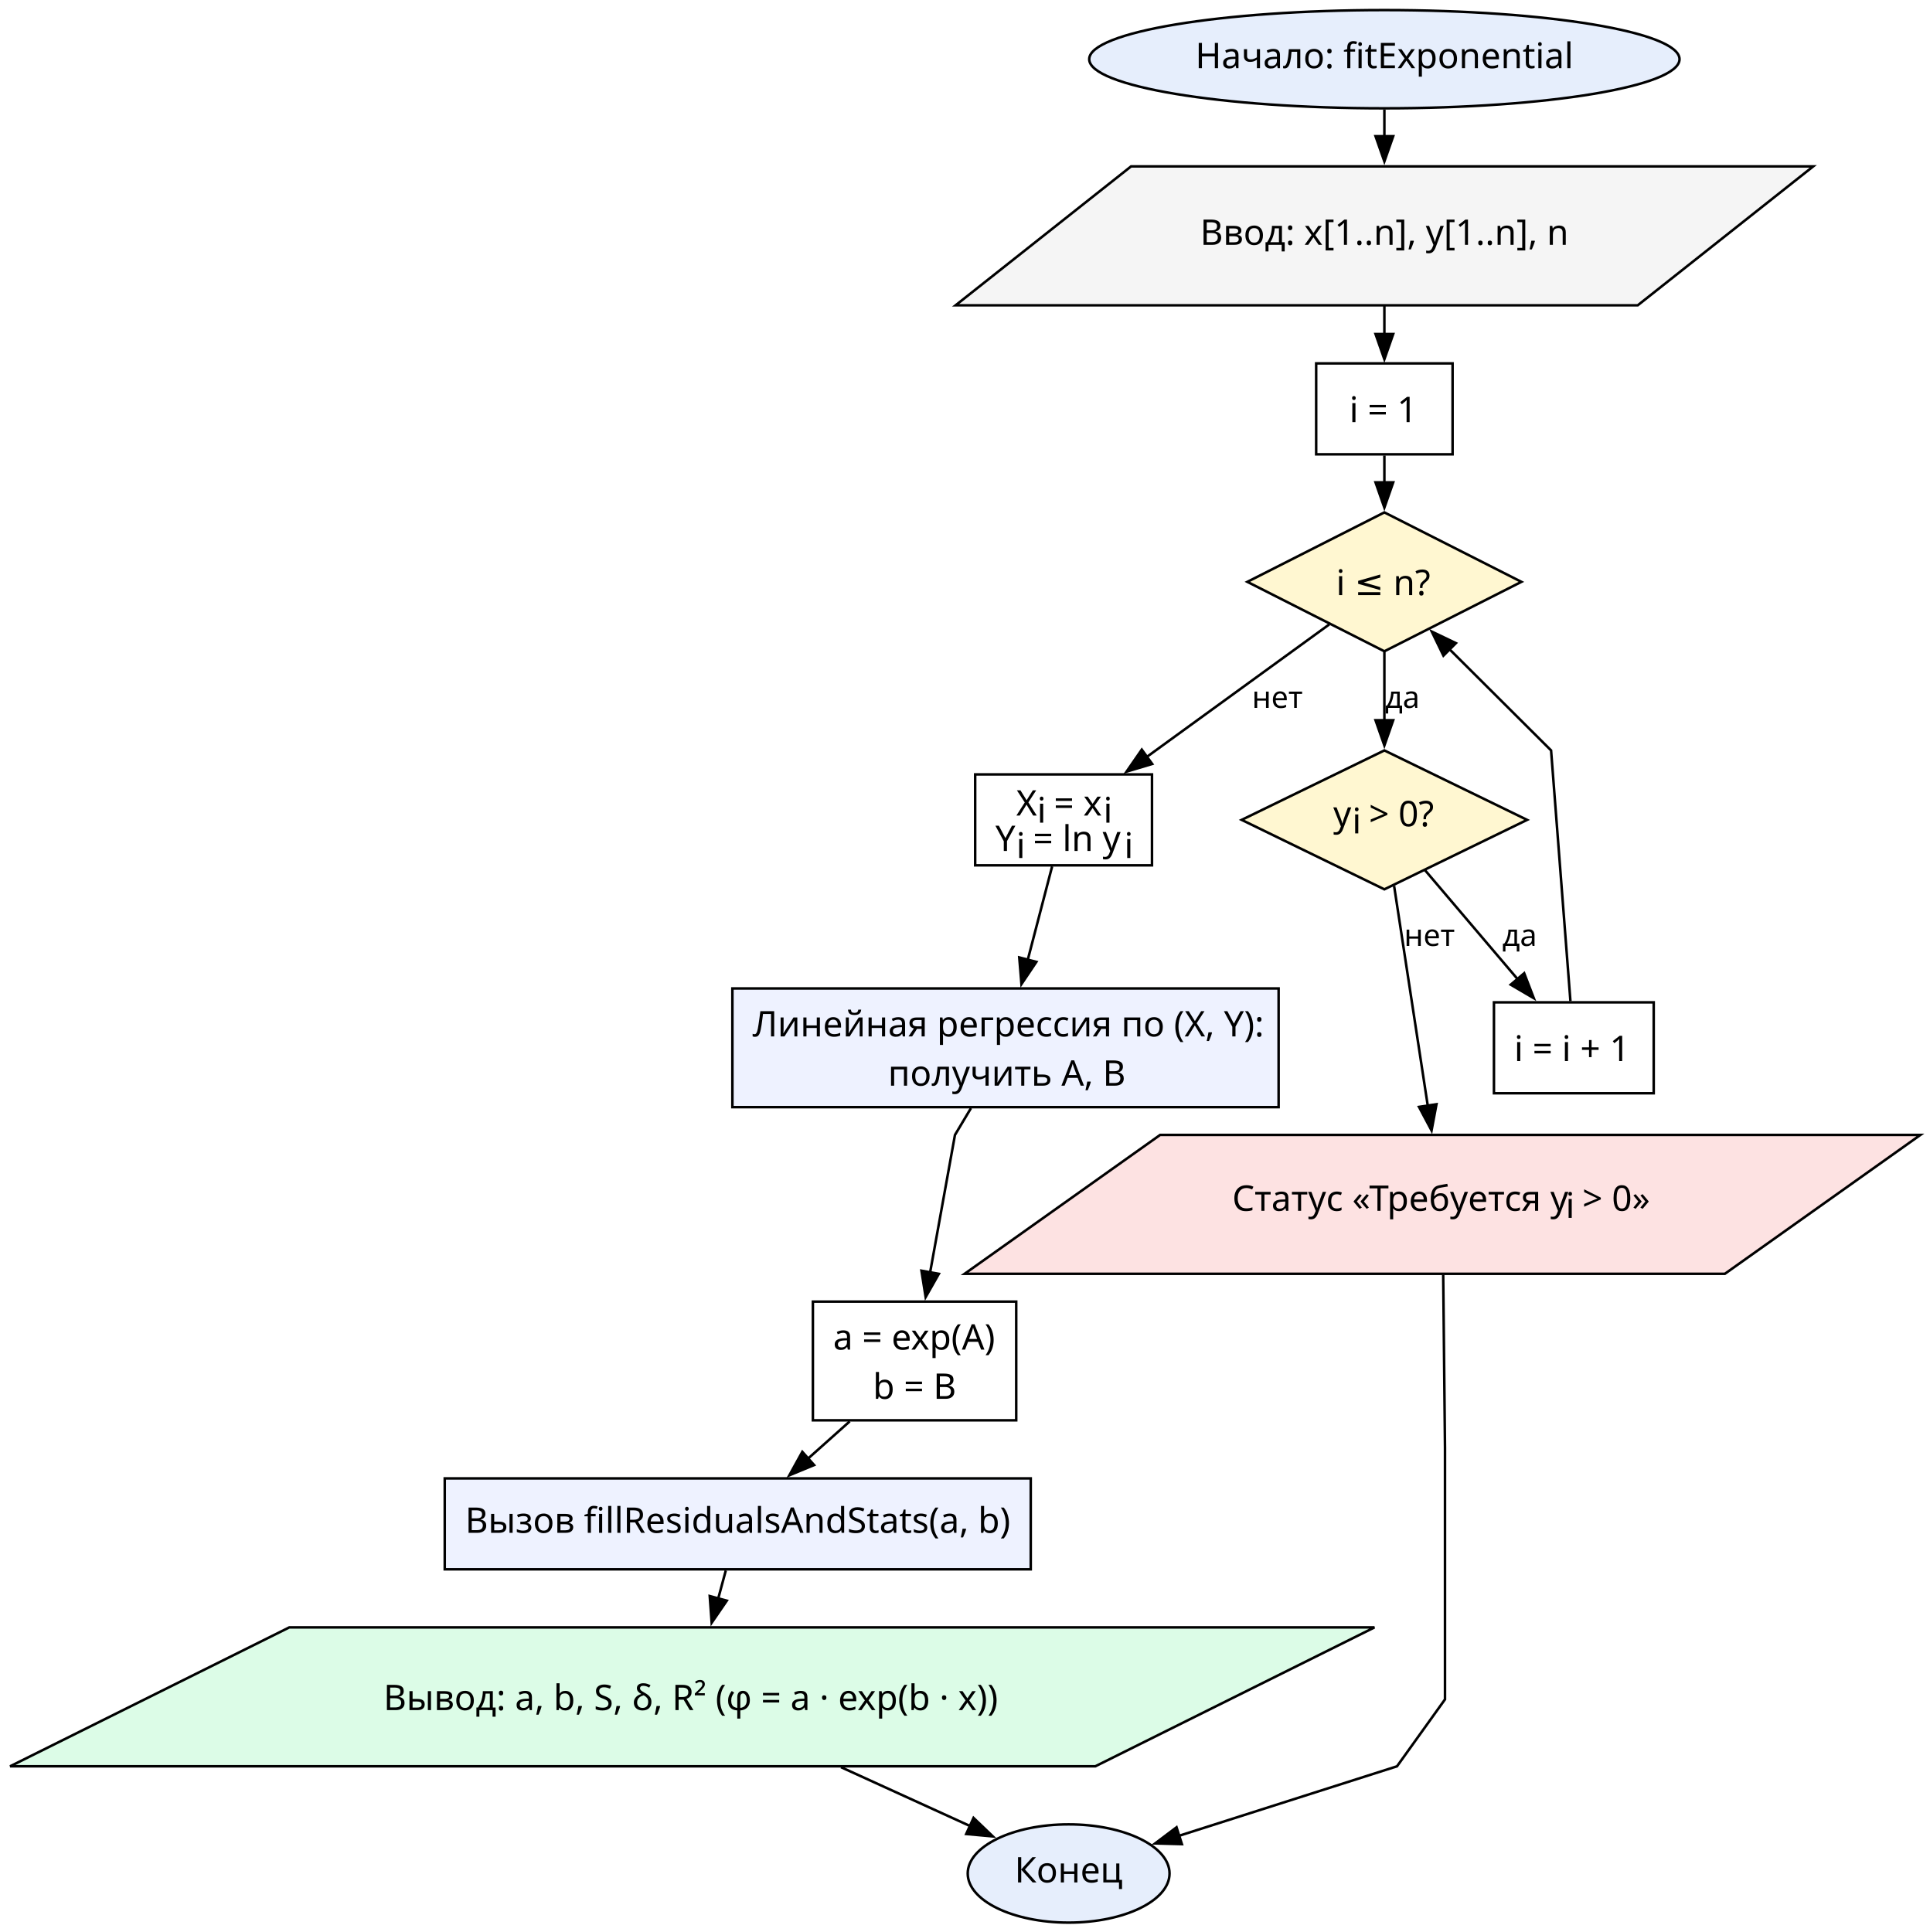
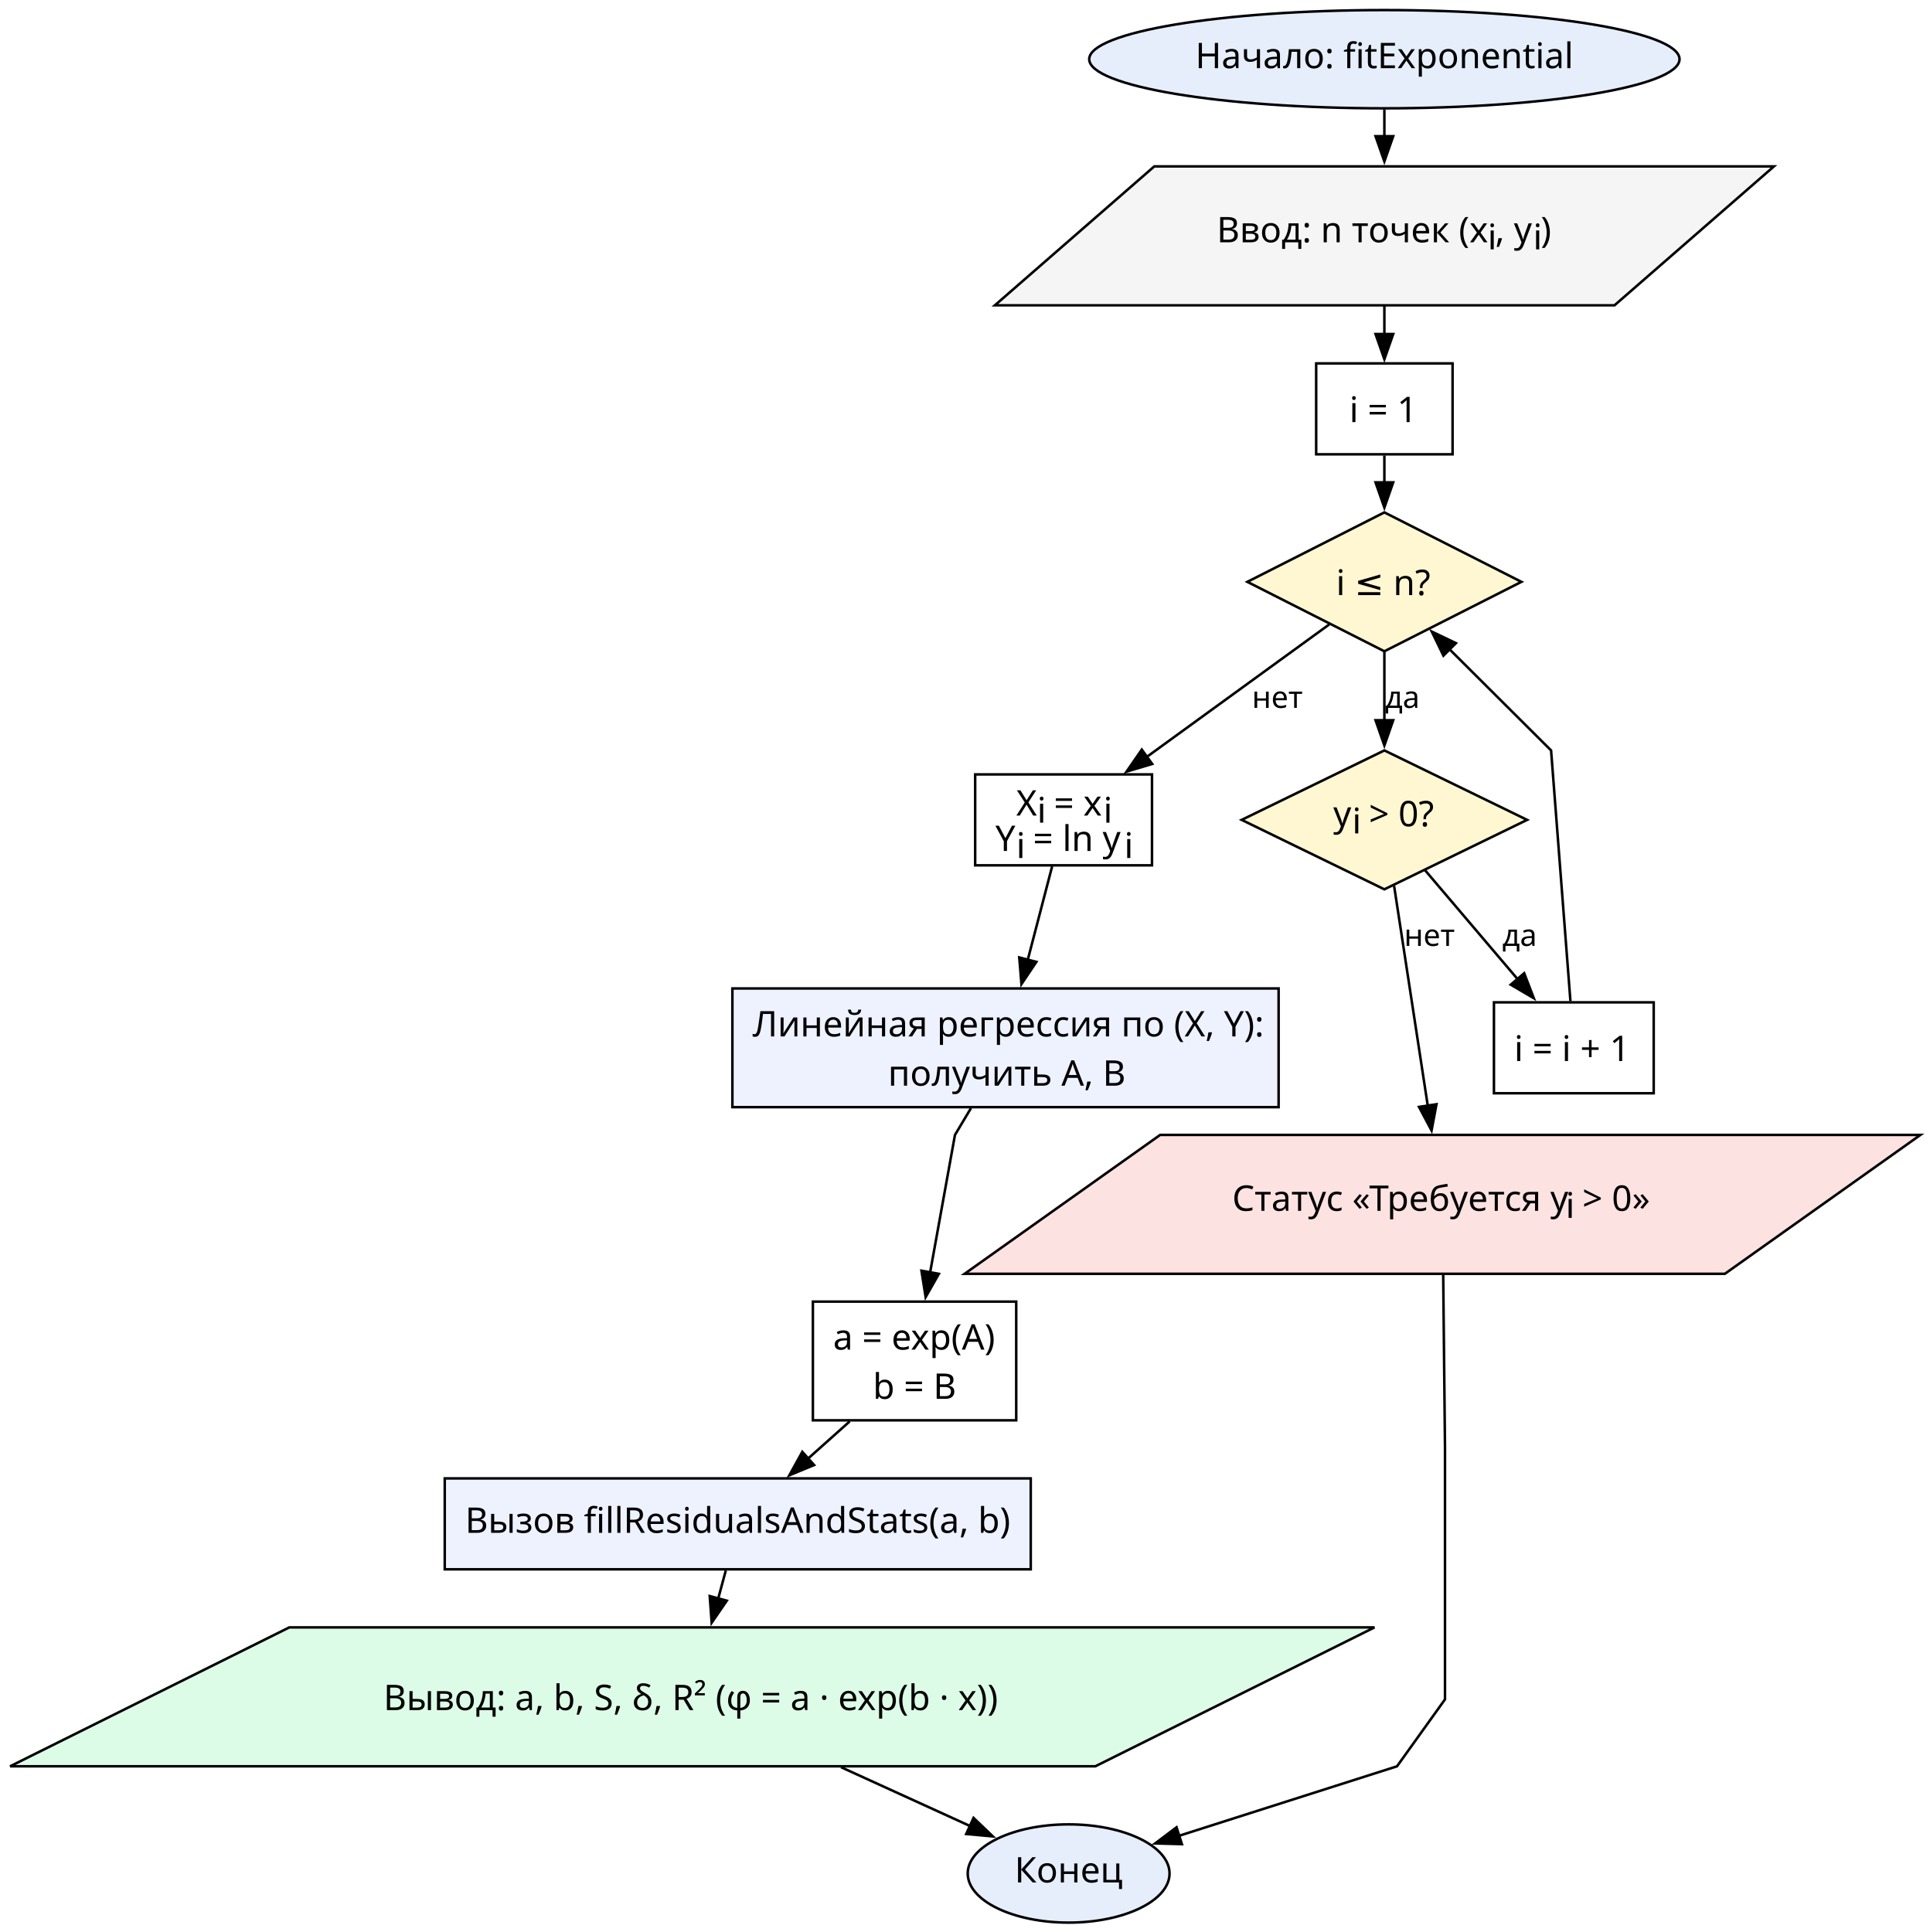
<svg xmlns="http://www.w3.org/2000/svg" width="764pt" height="765pt" viewBox="0.00 0.00 764.00 765.00">
  <g id="graph0" class="graph" transform="scale(1 1) rotate(0) translate(4 761.28)">
    <polygon fill="white" stroke="none" points="-4,4 -4,-761.28 760.28,-761.28 760.28,4 -4,4" />
    <g id="node1" class="node">
      <ellipse fill="#e6eefc" stroke="#000000" cx="544.07" cy="-737.84" rx="116.85" ry="19.45" />
      <text xml:space="preserve" text-anchor="middle" x="544.07" y="-734.29" font-family="CMU Serif" font-size="14.00">Начало: fitExponential</text>
    </g>
    <g id="node2" class="node">
-       <polygon fill="#f5f5f5" stroke="#000000" points="713.84,-695.39 443.78,-695.39 374.31,-640.39 644.37,-640.39 713.84,-695.39" />
-       <text xml:space="preserve" text-anchor="middle" x="544.07" y="-664.34" font-family="CMU Serif" font-size="14.00">Ввод: x[1..n], y[1..n], n</text>
+       <polygon fill="#f5f5f5" stroke="#000000" points="698.29,-695.39 452.97,-695.39 389.86,-640.39 635.18,-640.39 698.29,-695.39" />
+       <text xml:space="preserve" text-anchor="start" x="477.7" y="-665.34" font-family="CMU Serif" font-size="14.00">Ввод: n точек (x</text>
+       <text xml:space="preserve" text-anchor="start" x="584.95" y="-665.34" font-family="CMU Serif" baseline-shift="sub" font-size="14.00">i</text>
+       <text xml:space="preserve" text-anchor="start" x="587.95" y="-665.34" font-family="CMU Serif" font-size="14.00">, y</text>
+       <text xml:space="preserve" text-anchor="start" x="602.95" y="-665.34" font-family="CMU Serif" baseline-shift="sub" font-size="14.00">i</text>
+       <text xml:space="preserve" text-anchor="start" x="605.95" y="-665.34" font-family="CMU Serif" font-size="14.00">)</text>
    </g>
    <g id="edge1" class="edge">
      <path fill="none" stroke="#000000" d="M544.07,-717.91C544.07,-714.49 544.07,-710.82 544.07,-707.08" />
      <polygon fill="#000000" stroke="#000000" points="547.57,-707.35 544.07,-697.35 540.57,-707.35 547.57,-707.35" />
    </g>
    <g id="node3" class="node">
      <polygon fill="#ffffff" stroke="#000000" points="571.07,-617.39 517.07,-617.39 517.07,-581.39 571.07,-581.39 571.07,-617.39" />
      <text xml:space="preserve" text-anchor="start" x="530.2" y="-594.14" font-family="CMU Serif" font-size="14.00">i = 1</text>
    </g>
    <g id="edge2" class="edge">
      <path fill="none" stroke="#000000" d="M544.07,-640.23C544.07,-636.52 544.07,-632.69 544.07,-628.95" />
      <polygon fill="#000000" stroke="#000000" points="547.57,-629.02 544.07,-619.02 540.57,-629.02 547.57,-629.02" />
    </g>
    <g id="node4" class="node">
      <polygon fill="#fff7d1" stroke="#000000" points="544.07,-558.39 489.82,-530.89 544.07,-503.39 598.32,-530.89 544.07,-558.39" />
      <text xml:space="preserve" text-anchor="start" x="524.95" y="-525.64" font-family="CMU Serif" font-size="14.00">i ≤ n?</text>
    </g>
    <g id="edge3" class="edge">
      <path fill="none" stroke="#000000" d="M544.07,-580.92C544.07,-577.53 544.07,-573.86 544.07,-570.1" />
      <polygon fill="#000000" stroke="#000000" points="547.57,-570.28 544.07,-560.28 540.57,-570.28 547.57,-570.28" />
    </g>
    <g id="node5" class="node">
      <polygon fill="#fff7d1" stroke="#000000" points="544.07,-464.14 487.57,-436.64 544.07,-409.14 600.57,-436.64 544.07,-464.14" />
      <text xml:space="preserve" text-anchor="start" x="523.82" y="-434.09" font-family="CMU Serif" font-size="14.00">y</text>
      <text xml:space="preserve" text-anchor="start" x="531.32" y="-434.09" font-family="CMU Serif" baseline-shift="sub" font-size="14.00">i</text>
      <text xml:space="preserve" text-anchor="start" x="534.32" y="-434.09" font-family="CMU Serif" font-size="14.00"> &gt; 0?</text>
    </g>
    <g id="edge4" class="edge">
      <path fill="none" stroke="#000000" d="M544.07,-503.21C544.07,-494.68 544.07,-485.06 544.07,-475.87" />
      <polygon fill="#000000" stroke="#000000" points="547.57,-476.1 544.07,-466.1 540.57,-476.1 547.57,-476.1" />
      <text xml:space="preserve" text-anchor="middle" x="551.2" y="-480.99" font-family="CMU Serif" font-size="12.00">да</text>
    </g>
    <g id="node8" class="node">
      <polygon fill="#ffffff" stroke="#000000" points="452.07,-454.64 382.07,-454.64 382.07,-418.64 452.07,-418.64 452.07,-454.64" />
      <text xml:space="preserve" text-anchor="start" x="398.32" y="-438.34" font-family="CMU Serif" font-size="14.00">X</text>
      <text xml:space="preserve" text-anchor="start" x="406.57" y="-438.34" font-family="CMU Serif" baseline-shift="sub" font-size="14.00">i</text>
      <text xml:space="preserve" text-anchor="start" x="409.57" y="-438.34" font-family="CMU Serif" font-size="14.00"> = x</text>
      <text xml:space="preserve" text-anchor="start" x="432.82" y="-438.34" font-family="CMU Serif" baseline-shift="sub" font-size="14.00">i</text>
      <text xml:space="preserve" text-anchor="start" x="390.07" y="-424.34" font-family="CMU Serif" font-size="14.00">Y</text>
      <text xml:space="preserve" text-anchor="start" x="398.32" y="-424.34" font-family="CMU Serif" baseline-shift="sub" font-size="14.00">i</text>
      <text xml:space="preserve" text-anchor="start" x="401.32" y="-424.34" font-family="CMU Serif" font-size="14.00"> = ln y</text>
      <text xml:space="preserve" text-anchor="start" x="441.07" y="-424.34" font-family="CMU Serif" baseline-shift="sub" font-size="14.00">i</text>
    </g>
    <g id="edge9" class="edge">
      <path fill="none" stroke="#000000" d="M522.24,-514.03C502.38,-499.61 472.79,-478.11 450.05,-461.6" />
      <polygon fill="#000000" stroke="#000000" points="452.15,-458.79 442,-455.75 448.03,-464.46 452.15,-458.79" />
      <text xml:space="preserve" text-anchor="middle" x="501.7" y="-480.99" font-family="CMU Serif" font-size="12.00">нет</text>
    </g>
    <g id="node6" class="node">
      <polygon fill="#fde2e2" stroke="#000000" points="756.28,-311.89 455.29,-311.89 377.87,-256.89 678.85,-256.89 756.28,-311.89" />
      <text xml:space="preserve" text-anchor="start" x="483.82" y="-281.84" font-family="CMU Serif" font-size="14.00">Статус «Требуется y</text>
      <text xml:space="preserve" text-anchor="start" x="615.82" y="-281.84" font-family="CMU Serif" baseline-shift="sub" font-size="14.00">i</text>
      <text xml:space="preserve" text-anchor="start" x="618.82" y="-281.84" font-family="CMU Serif" font-size="14.00"> &gt; 0»</text>
    </g>
    <g id="edge6" class="edge">
      <path fill="none" stroke="#000000" d="M547.92,-410.49C551.57,-386.66 557.1,-350.55 561.28,-323.25" />
      <polygon fill="#000000" stroke="#000000" points="564.7,-324.05 562.75,-313.64 557.78,-322.99 564.7,-324.05" />
      <text xml:space="preserve" text-anchor="middle" x="561.92" y="-386.74" font-family="CMU Serif" font-size="12.00">нет</text>
    </g>
    <g id="node7" class="node">
      <polygon fill="#ffffff" stroke="#000000" points="650.7,-364.39 587.45,-364.39 587.45,-328.39 650.7,-328.39 650.7,-364.39" />
      <text xml:space="preserve" text-anchor="start" x="595.45" y="-341.14" font-family="CMU Serif" font-size="14.00">i = i + 1</text>
    </g>
    <g id="edge5" class="edge">
      <path fill="none" stroke="#000000" d="M559.98,-416.93C570.7,-404.31 585,-387.49 596.84,-373.55" />
      <polygon fill="#000000" stroke="#000000" points="599.42,-375.92 603.23,-366.03 594.09,-371.39 599.42,-375.92" />
      <text xml:space="preserve" text-anchor="middle" x="597.62" y="-386.74" font-family="CMU Serif" font-size="12.00">да</text>
    </g>
    <g id="node13" class="node">
      <ellipse fill="#e6eefc" stroke="#000000" cx="419.07" cy="-19.45" rx="39.95" ry="19.45" />
      <text xml:space="preserve" text-anchor="middle" x="419.07" y="-15.9" font-family="CMU Serif" font-size="14.00">Конец</text>
    </g>
    <g id="edge7" class="edge">
      <path fill="none" stroke="#000000" d="M567.36,-256.53C567.65,-228.29 568.07,-187.89 568.07,-187.89 568.07,-187.89 568.07,-187.89 568.07,-88.39 568.07,-88.39 549.07,-61.89 549.07,-61.89 549.07,-61.89 500.46,-46.39 462.69,-34.35" />
      <polygon fill="#000000" stroke="#000000" points="463.91,-31.07 453.32,-31.36 461.79,-37.74 463.91,-31.07" />
    </g>
    <g id="edge8" class="edge">
      <path fill="none" stroke="#000000" d="M617.73,-364.87C615.22,-397.44 610.07,-464.14 610.07,-464.14 610.07,-464.14 588.25,-485.88 569.7,-504.36" />
      <polygon fill="#000000" stroke="#000000" points="567.45,-501.67 562.83,-511.2 572.39,-506.62 567.45,-501.67" />
    </g>
    <g id="node9" class="node">
      <polygon fill="#eef2ff" stroke="#000000" points="502.2,-369.89 285.95,-369.89 285.95,-322.89 502.2,-322.89 502.2,-369.89" />
      <text xml:space="preserve" text-anchor="start" x="293.95" y="-350.89" font-family="CMU Serif" font-size="14.00">Линейная регрессия по (X, Y):</text>
      <text xml:space="preserve" text-anchor="start" x="347.57" y="-331.39" font-family="CMU Serif" font-size="14.00">получить A, B</text>
    </g>
    <g id="edge10" class="edge">
      <path fill="none" stroke="#000000" d="M412.53,-418.21C409.78,-407.67 406.19,-393.88 402.9,-381.27" />
      <polygon fill="#000000" stroke="#000000" points="406.3,-380.41 400.39,-371.61 399.52,-382.17 406.3,-380.41" />
    </g>
    <g id="node10" class="node">
      <polygon fill="#ffffff" stroke="#000000" points="398.32,-245.89 317.82,-245.89 317.82,-198.89 398.32,-198.89 398.32,-245.89" />
      <text xml:space="preserve" text-anchor="start" x="325.82" y="-226.89" font-family="CMU Serif" font-size="14.00">a = exp(A)</text>
      <text xml:space="preserve" text-anchor="start" x="341.57" y="-207.39" font-family="CMU Serif" font-size="14.00">b = B</text>
    </g>
    <g id="edge11" class="edge">
      <path fill="none" stroke="#000000" d="M380.4,-322.49C376.89,-316.6 374.07,-311.89 374.07,-311.89 374.07,-311.89 368.71,-282.2 364.19,-257.21" />
      <polygon fill="#000000" stroke="#000000" points="367.69,-256.89 362.46,-247.67 360.8,-258.13 367.69,-256.89" />
    </g>
    <g id="node11" class="node">
      <polygon fill="#eef2ff" stroke="#000000" points="404.07,-175.89 172.07,-175.89 172.07,-139.89 404.07,-139.89 404.07,-175.89" />
      <text xml:space="preserve" text-anchor="middle" x="288.07" y="-154.34" font-family="CMU Serif" font-size="14.00">Вызов fillResidualsAndStats(a, b)</text>
    </g>
    <g id="edge12" class="edge">
      <path fill="none" stroke="#000000" d="M332.41,-198.47C326.98,-193.63 321.23,-188.49 315.73,-183.58" />
      <polygon fill="#000000" stroke="#000000" points="318.3,-181.18 308.51,-177.13 313.64,-186.41 318.3,-181.18" />
    </g>
    <g id="node12" class="node">
      <polygon fill="#dcfce7" stroke="#000000" points="540.15,-116.89 110.52,-116.89 0,-61.89 429.63,-61.89 540.15,-116.89" />
      <text xml:space="preserve" text-anchor="start" x="147.82" y="-84.14" font-family="CMU Serif" font-size="14.00">Вывод: a, b, S, δ, R² (φ = a · exp(b · x))</text>
    </g>
    <g id="edge13" class="edge">
      <path fill="none" stroke="#000000" d="M283.34,-139.42C282.4,-135.93 281.37,-132.13 280.32,-128.25" />
      <polygon fill="#000000" stroke="#000000" points="283.74,-127.47 277.75,-118.73 276.98,-129.3 283.74,-127.47" />
    </g>
    <g id="edge14" class="edge">
      <path fill="none" stroke="#000000" d="M328.96,-61.54C346.15,-53.7 364.49,-45.34 380.11,-38.21" />
      <polygon fill="#000000" stroke="#000000" points="381.42,-41.46 389.07,-34.13 378.52,-35.09 381.42,-41.46" />
    </g>
  </g>
</svg>
